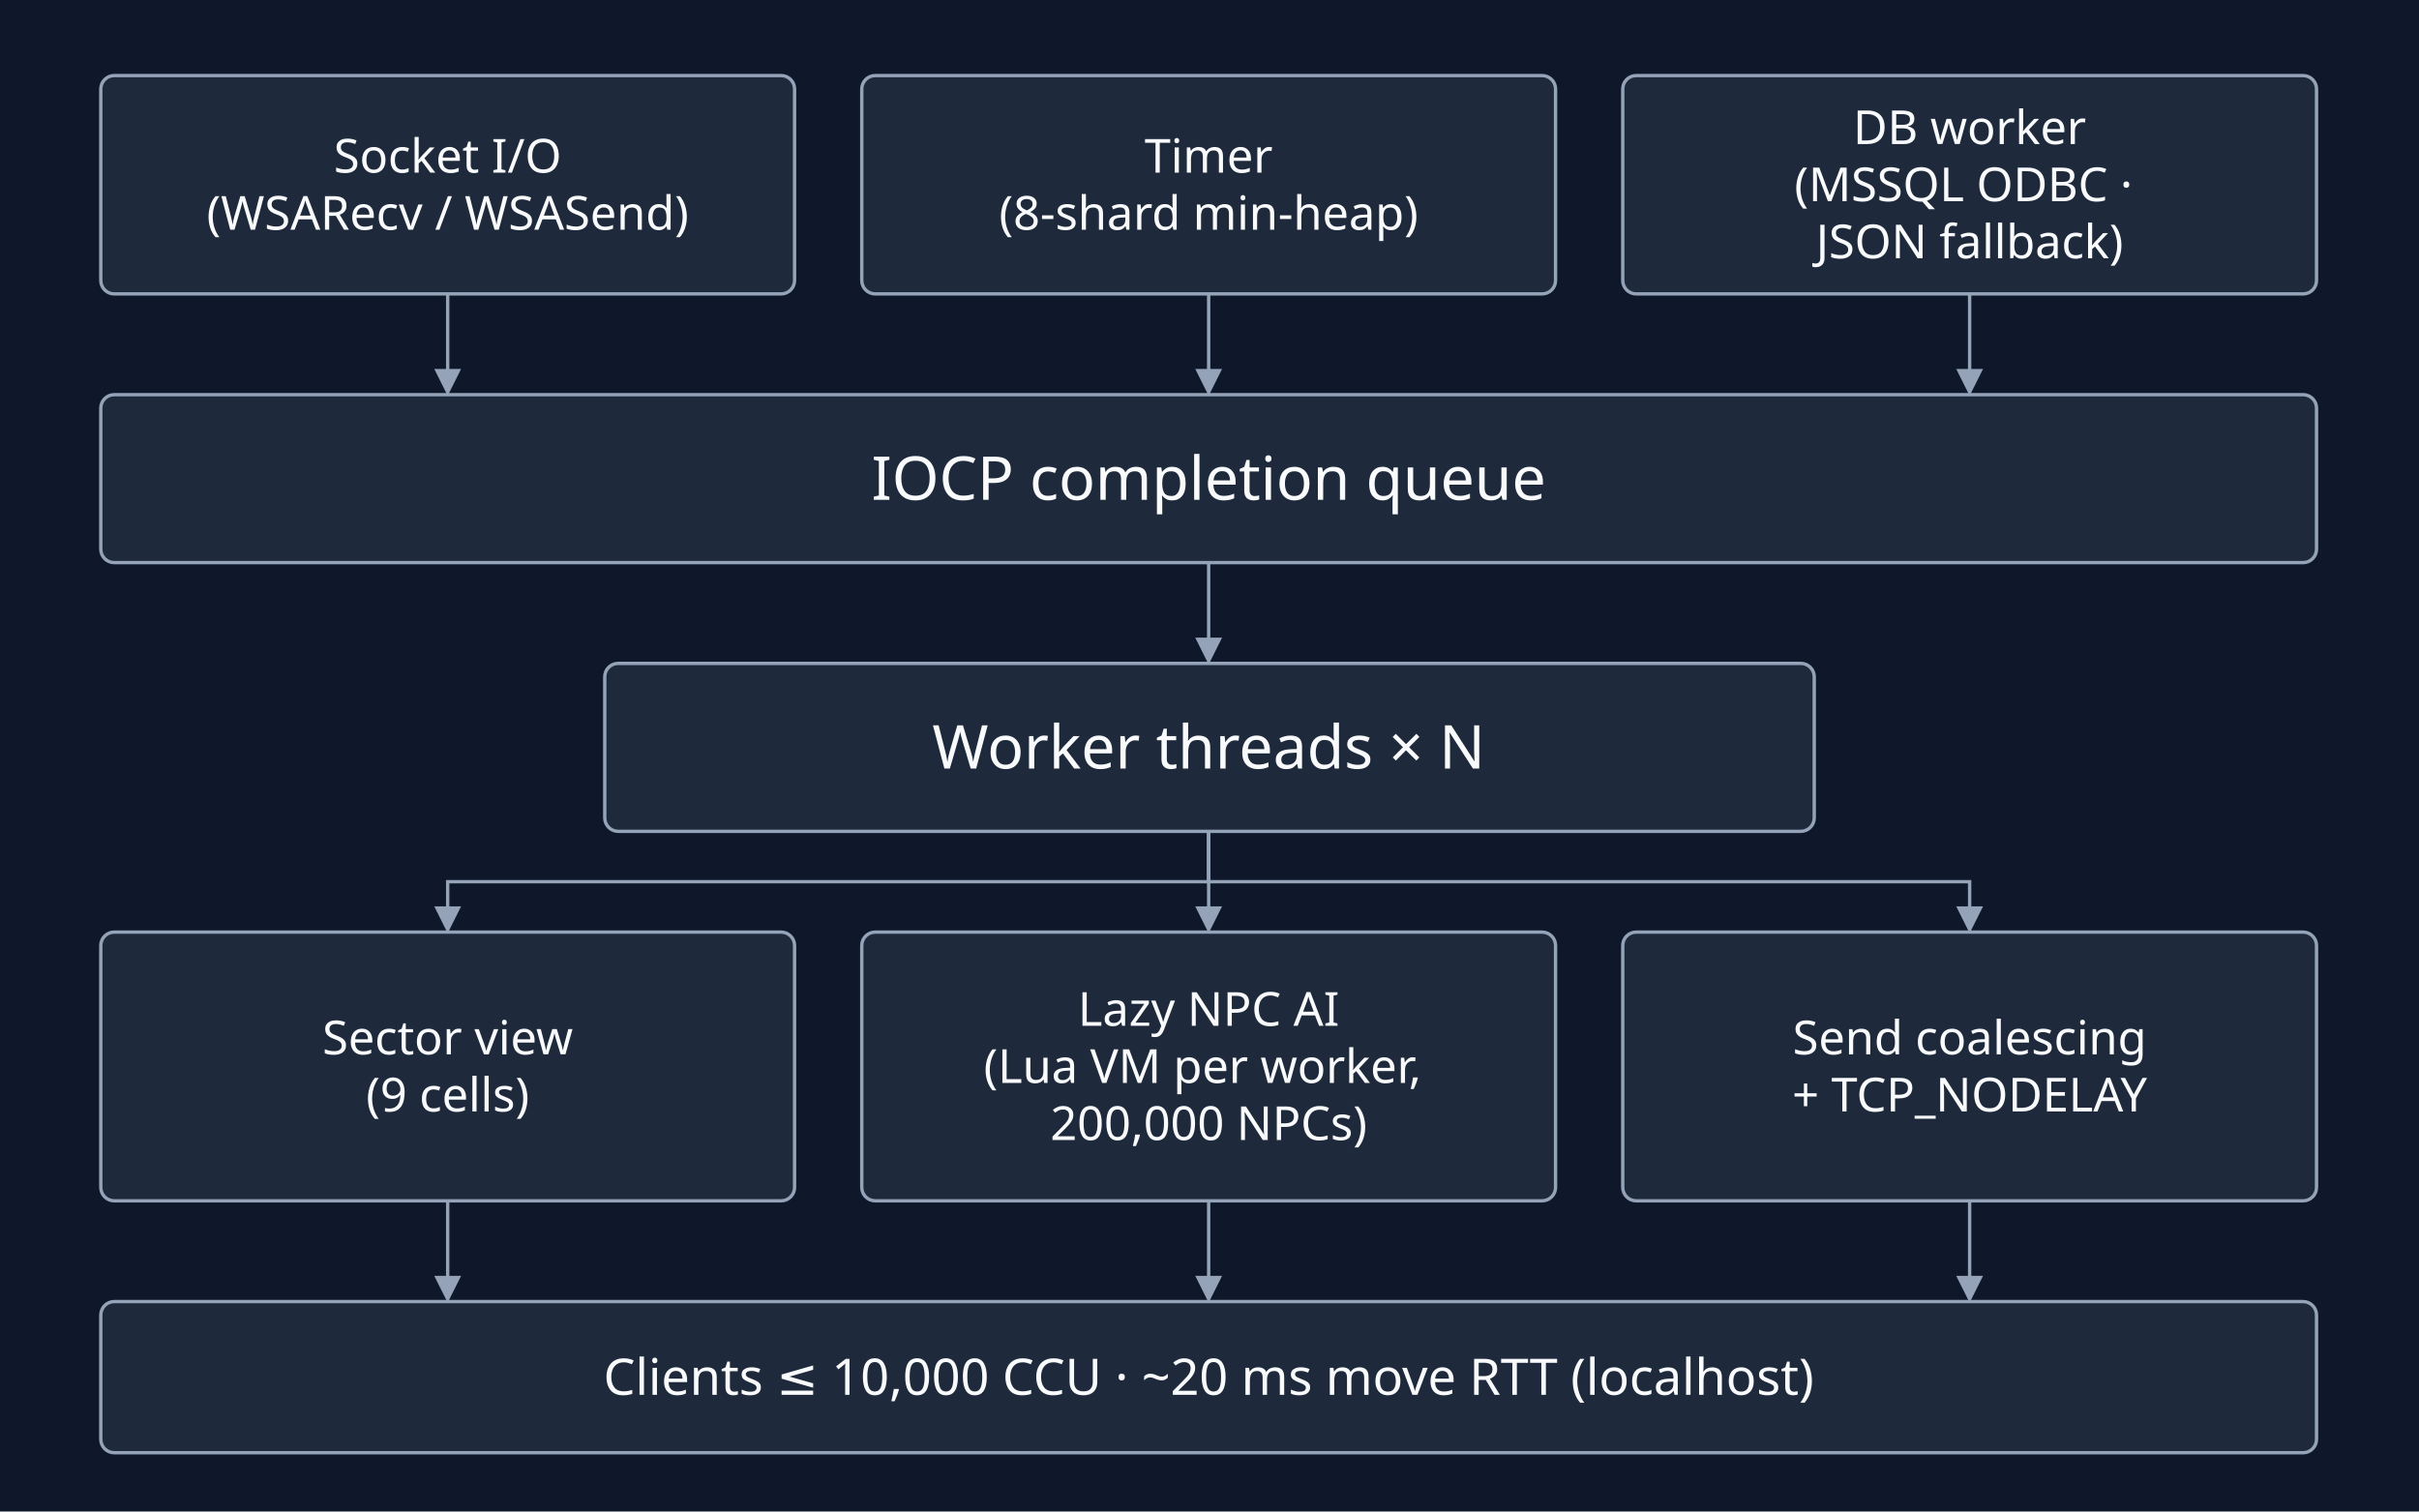
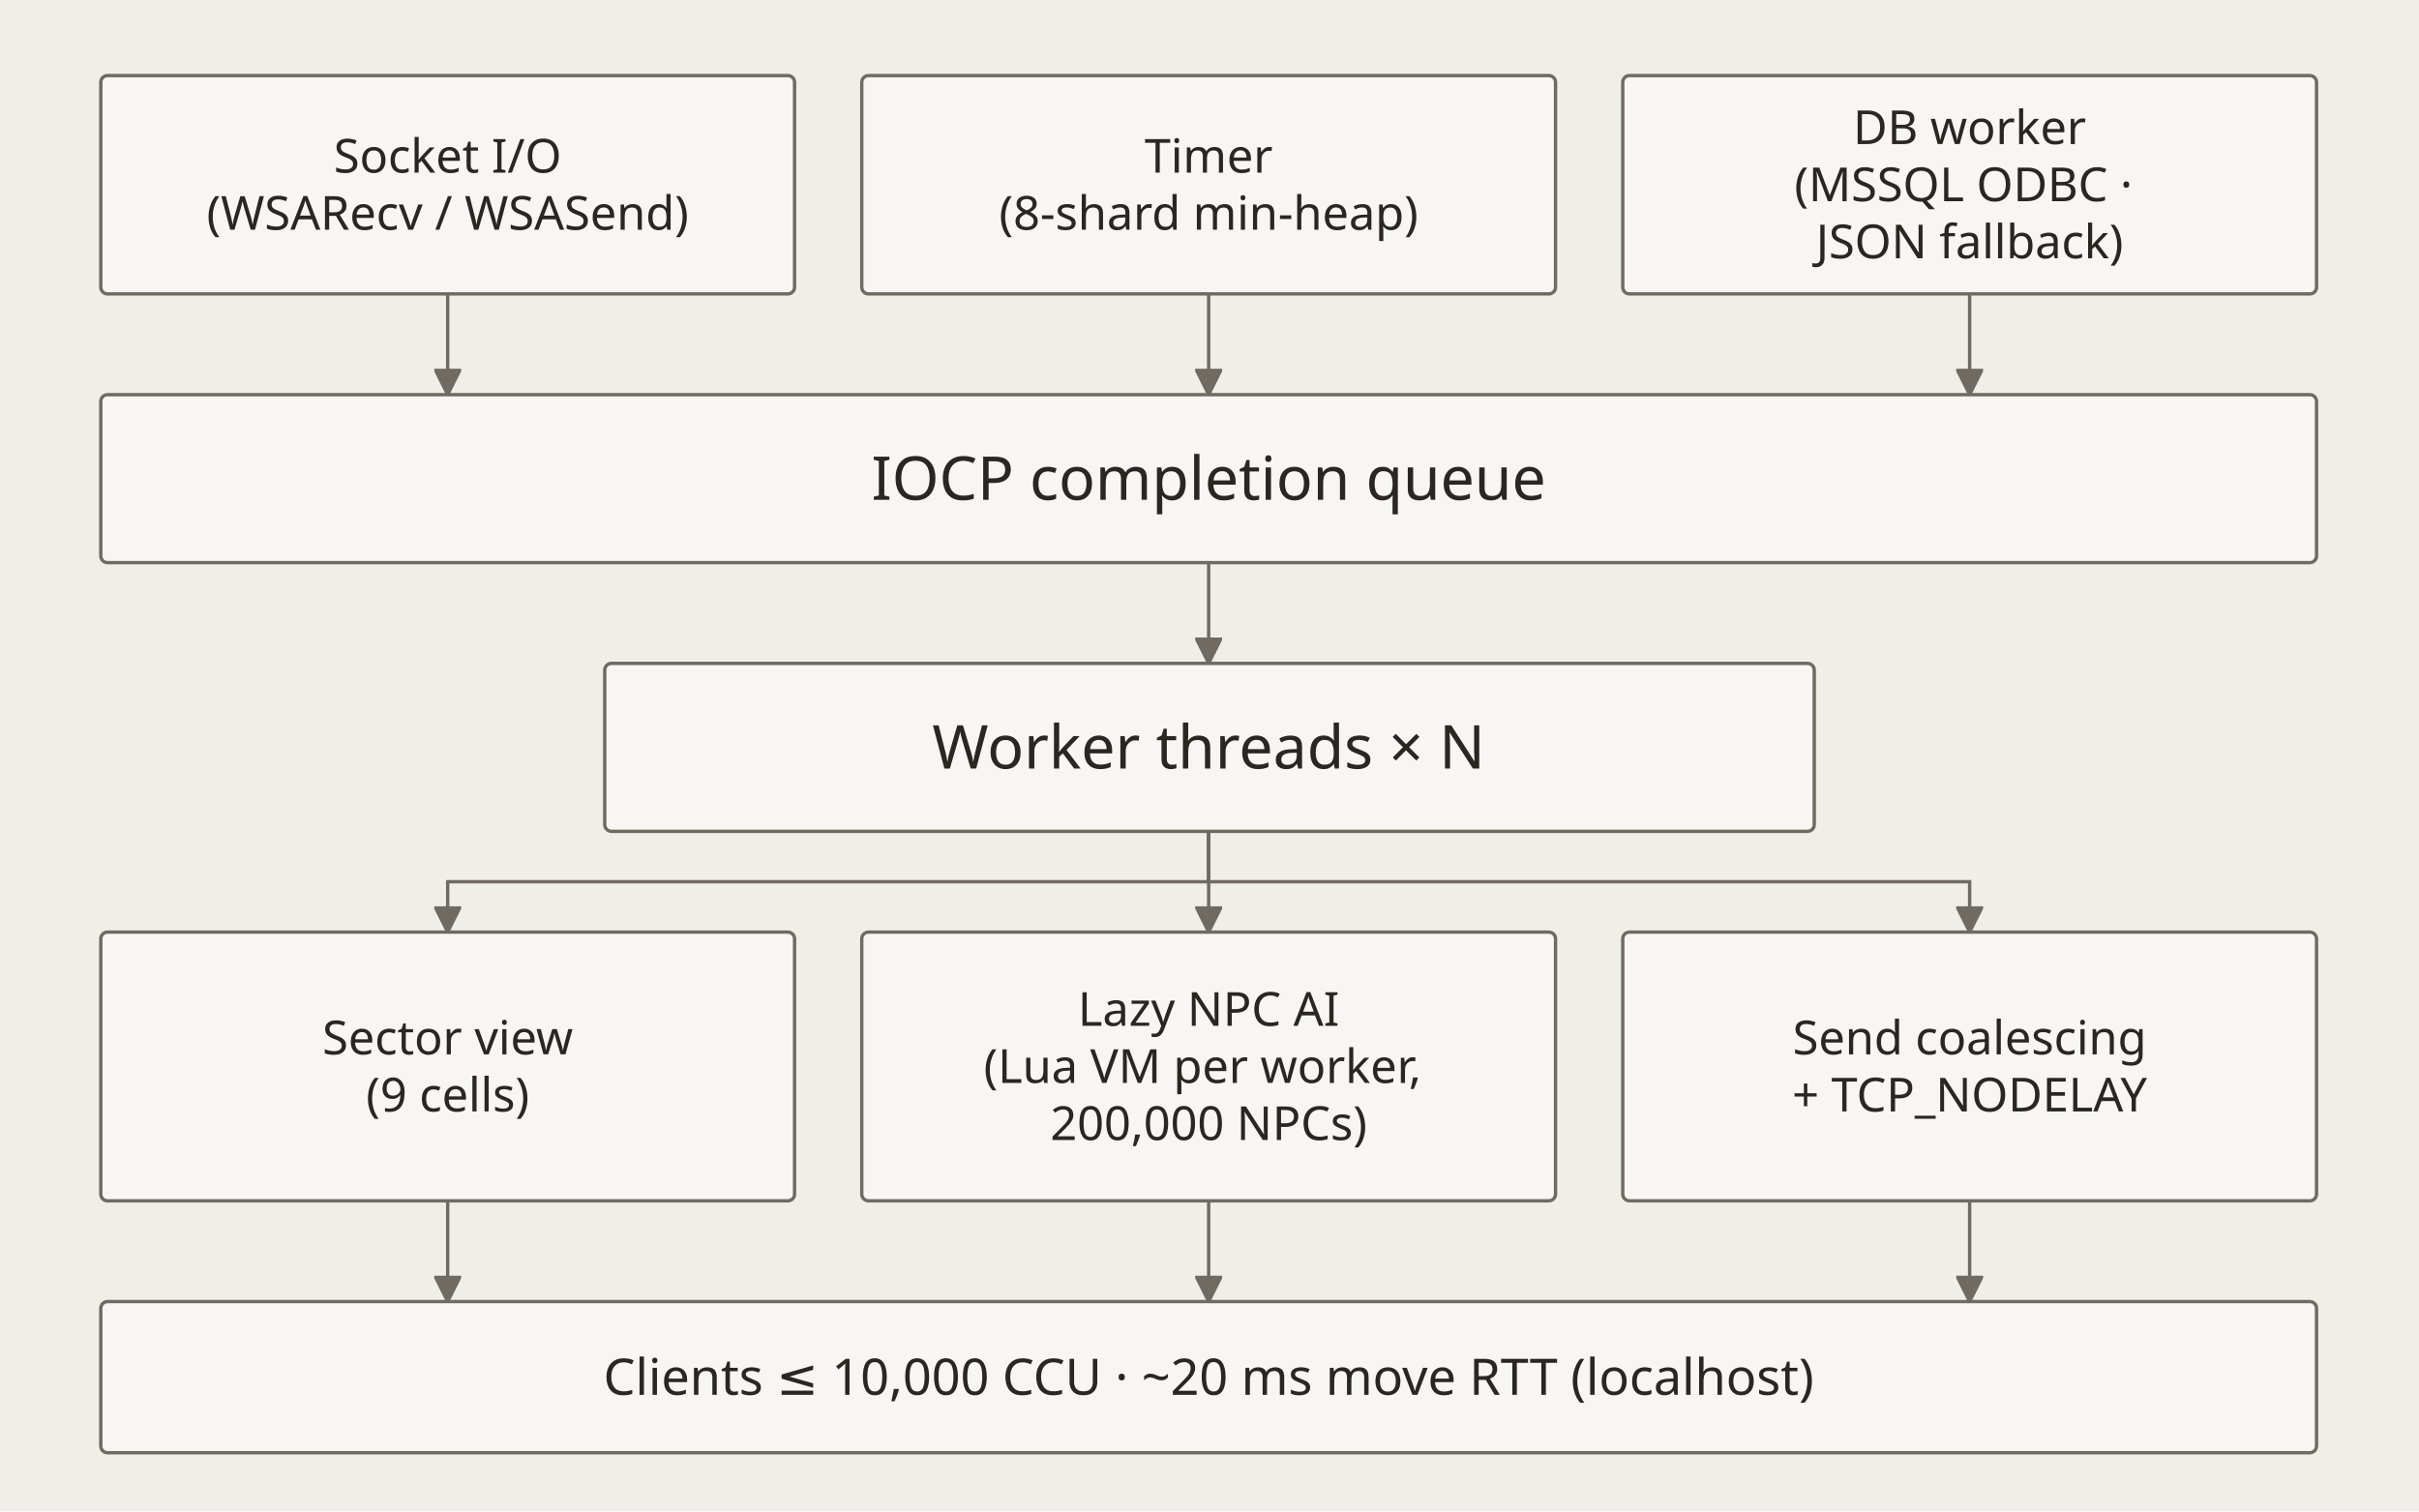
<svg xmlns="http://www.w3.org/2000/svg" viewBox="0 0 1440 900" width="1440" height="900" role="img" aria-label="Server architecture: one IOCP queue feeds socket, timer and DB completions to the workers">
  <defs>
    <marker id="arrow" viewBox="0 0 12 12" refX="10" refY="6" markerWidth="8" markerHeight="8" orient="auto-start-reverse">
-       <path d="M 0 0 L 12 6 L 0 12 z" fill="#94a3b8" />
+       <path d="M 0 0 L 12 6 L 0 12 z" />
    </marker>
  </defs>
  <style>
-     .bg { fill: #0f172a; }
-     .box { fill: #1e293b; stroke: #94a3b8; stroke-width: 2; }
-     .t { fill: #f8fafc; font-family: system-ui, sans-serif; font-size: 28px; text-anchor: middle; }
-     .t-lg { fill: #f8fafc; font-family: system-ui, sans-serif; font-size: 36px; text-anchor: middle; }
-     .t-md { fill: #f8fafc; font-family: system-ui, sans-serif; font-size: 30px; text-anchor: middle; }
-     .a { stroke: #94a3b8; stroke-width: 2; fill: none; marker-end: url(#arrow); }
+     .bg { fill: var(--color-paper-2, #f0eee9); }
+     .box { fill: var(--color-paper, #f8f6f2); stroke: var(--color-ink-2, #6f6a62); stroke-width: 2; }
+     text { fill: var(--color-ink, #2a2622); font-family: "Pretendard Variable", Pretendard, system-ui, sans-serif; text-anchor: middle; }
+     .t { font-size: 28px; }
+     .t-lg { font-size: 36px; }
+     .t-md { font-size: 30px; }
+     .edge { stroke: var(--color-ink-2, #6f6a62); stroke-width: 2; fill: none; marker-end: url(#arrow); }
+     marker path { stroke: var(--color-ink-2, #6f6a62); fill: var(--color-ink-2, #6f6a62); }
  </style>
  <rect class="bg" x="0" y="0" width="1440" height="900" />
-   <rect class="box" x="60" y="45" width="413" height="130" rx="8" />
+   <rect class="box" x="60" y="45" width="413" height="130" rx="4" />
  <text class="t" x="266.5" y="102.8">Socket I/O<tspan x="266.5" y="136.8">(WSARecv / WSASend)</tspan>
  </text>
-   <rect class="box" x="513" y="45" width="413" height="130" rx="8" />
+   <rect class="box" x="513" y="45" width="413" height="130" rx="4" />
  <text class="t" x="719.5" y="102.8">Timer<tspan x="719.5" y="136.8">(8-shard min-heap)</tspan>
  </text>
-   <rect class="box" x="966" y="45" width="413" height="130" rx="8" />
+   <rect class="box" x="966" y="45" width="413" height="130" rx="4" />
  <text class="t" x="1172.5" y="85.8">DB worker<tspan x="1172.5" y="119.8">(MSSQL ODBC ·</tspan>
    <tspan x="1172.5" y="153.8">JSON fallback)</tspan>
  </text>
-   <line class="a" x1="266.5" y1="175" x2="266.5" y2="233" />
-   <line class="a" x1="719.5" y1="175" x2="719.5" y2="233" />
-   <line class="a" x1="1172.5" y1="175" x2="1172.5" y2="233" />
-   <rect class="box" x="60" y="235" width="1319" height="100" rx="8" />
+   <line class="edge" x1="266.5" y1="175" x2="266.5" y2="233" />
+   <line class="edge" x1="719.5" y1="175" x2="719.5" y2="233" />
+   <line class="edge" x1="1172.5" y1="175" x2="1172.5" y2="233" />
+   <rect class="box" x="60" y="235" width="1319" height="100" rx="4" />
  <text class="t-lg" x="719.5" y="297.6">IOCP completion queue</text>
-   <line class="a" x1="719.5" y1="335" x2="719.5" y2="393" />
-   <rect class="box" x="360" y="395" width="720" height="100" rx="8" />
+   <line class="edge" x1="719.5" y1="335" x2="719.5" y2="393" />
+   <rect class="box" x="360" y="395" width="720" height="100" rx="4" />
  <text class="t-lg" x="719.5" y="457.6">Worker threads × N</text>
-   <path class="a" d="M 719.5 495 V 525 H 266.5 V 553" />
-   <line class="a" x1="719.5" y1="495" x2="719.5" y2="553" />
-   <path class="a" d="M 719.5 495 V 525 H 1172.5 V 553" />
-   <rect class="box" x="60" y="555" width="413" height="160" rx="8" />
+   <path class="edge" d="M 719.5 495 V 525 H 266.5 V 553" />
+   <line class="edge" x1="719.5" y1="495" x2="719.5" y2="553" />
+   <path class="edge" d="M 719.5 495 V 525 H 1172.5 V 553" />
+   <rect class="box" x="60" y="555" width="413" height="160" rx="4" />
  <text class="t" x="266.5" y="627.8">Sector view<tspan x="266.5" y="661.8">(9 cells)</tspan>
  </text>
-   <rect class="box" x="513" y="555" width="413" height="160" rx="8" />
+   <rect class="box" x="513" y="555" width="413" height="160" rx="4" />
  <text class="t" x="719.5" y="610.8">Lazy NPC AI<tspan x="719.5" y="644.8">(Lua VM per worker,</tspan>
    <tspan x="719.5" y="678.8">200,000 NPCs)</tspan>
  </text>
-   <rect class="box" x="966" y="555" width="413" height="160" rx="8" />
+   <rect class="box" x="966" y="555" width="413" height="160" rx="4" />
  <text class="t" x="1172.5" y="627.8">Send coalescing<tspan x="1172.5" y="661.8">+ TCP_NODELAY</tspan>
  </text>
-   <line class="a" x1="266.5" y1="715" x2="266.5" y2="773" />
-   <line class="a" x1="719.5" y1="715" x2="719.5" y2="773" />
-   <line class="a" x1="1172.5" y1="715" x2="1172.5" y2="773" />
-   <rect class="box" x="60" y="775" width="1319" height="90" rx="8" />
+   <line class="edge" x1="266.5" y1="715" x2="266.5" y2="773" />
+   <line class="edge" x1="719.5" y1="715" x2="719.5" y2="773" />
+   <line class="edge" x1="1172.5" y1="715" x2="1172.5" y2="773" />
+   <rect class="box" x="60" y="775" width="1319" height="90" rx="4" />
  <text class="t-md" x="719.5" y="830.5">Clients ≤ 10,000 CCU · ~20 ms move RTT (localhost)</text>
</svg>
